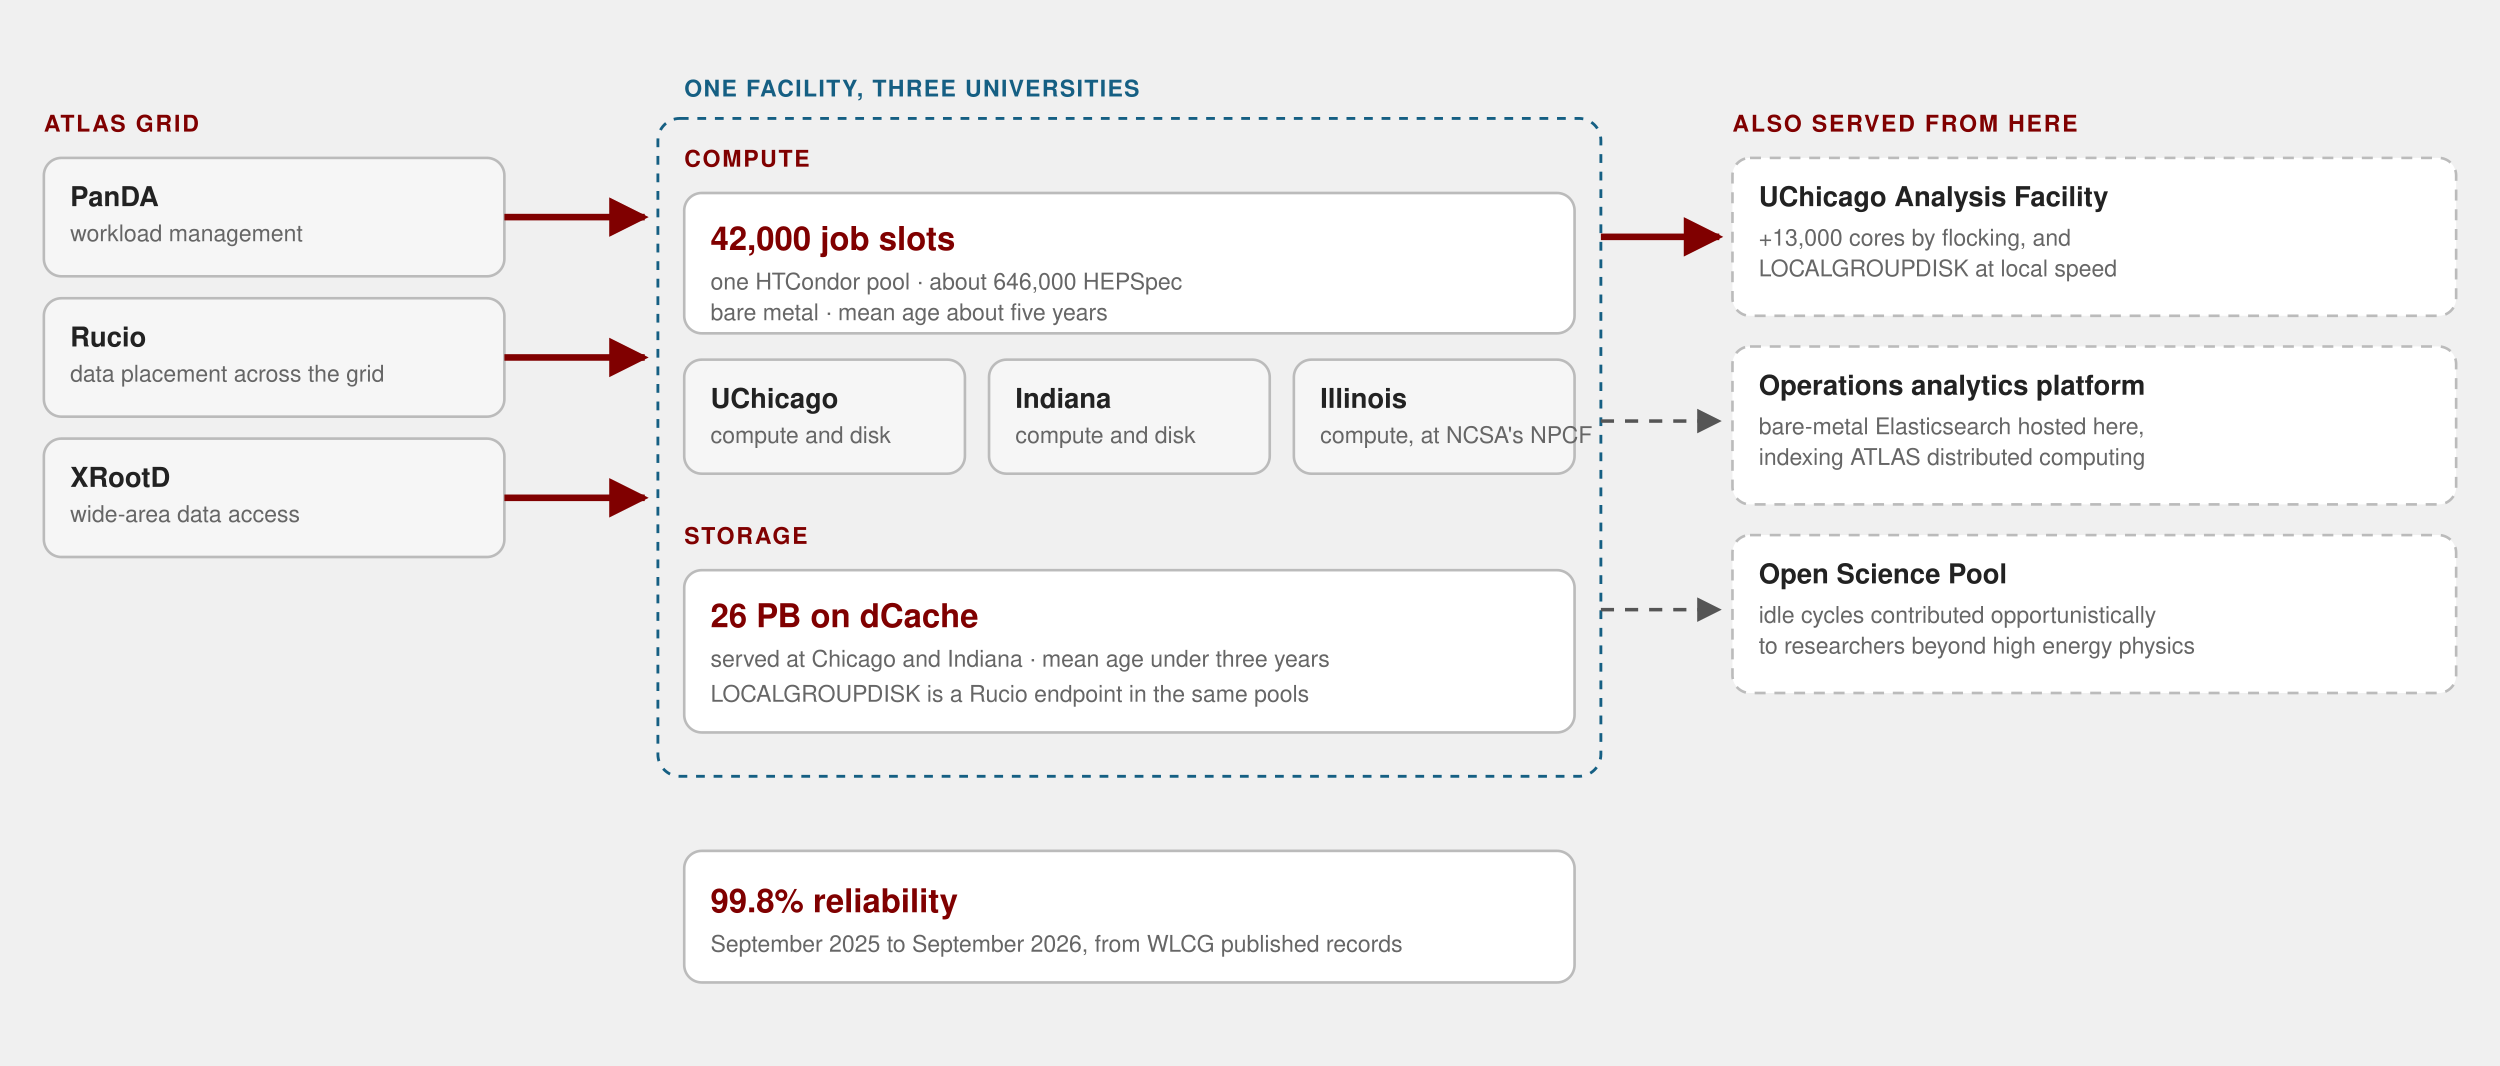
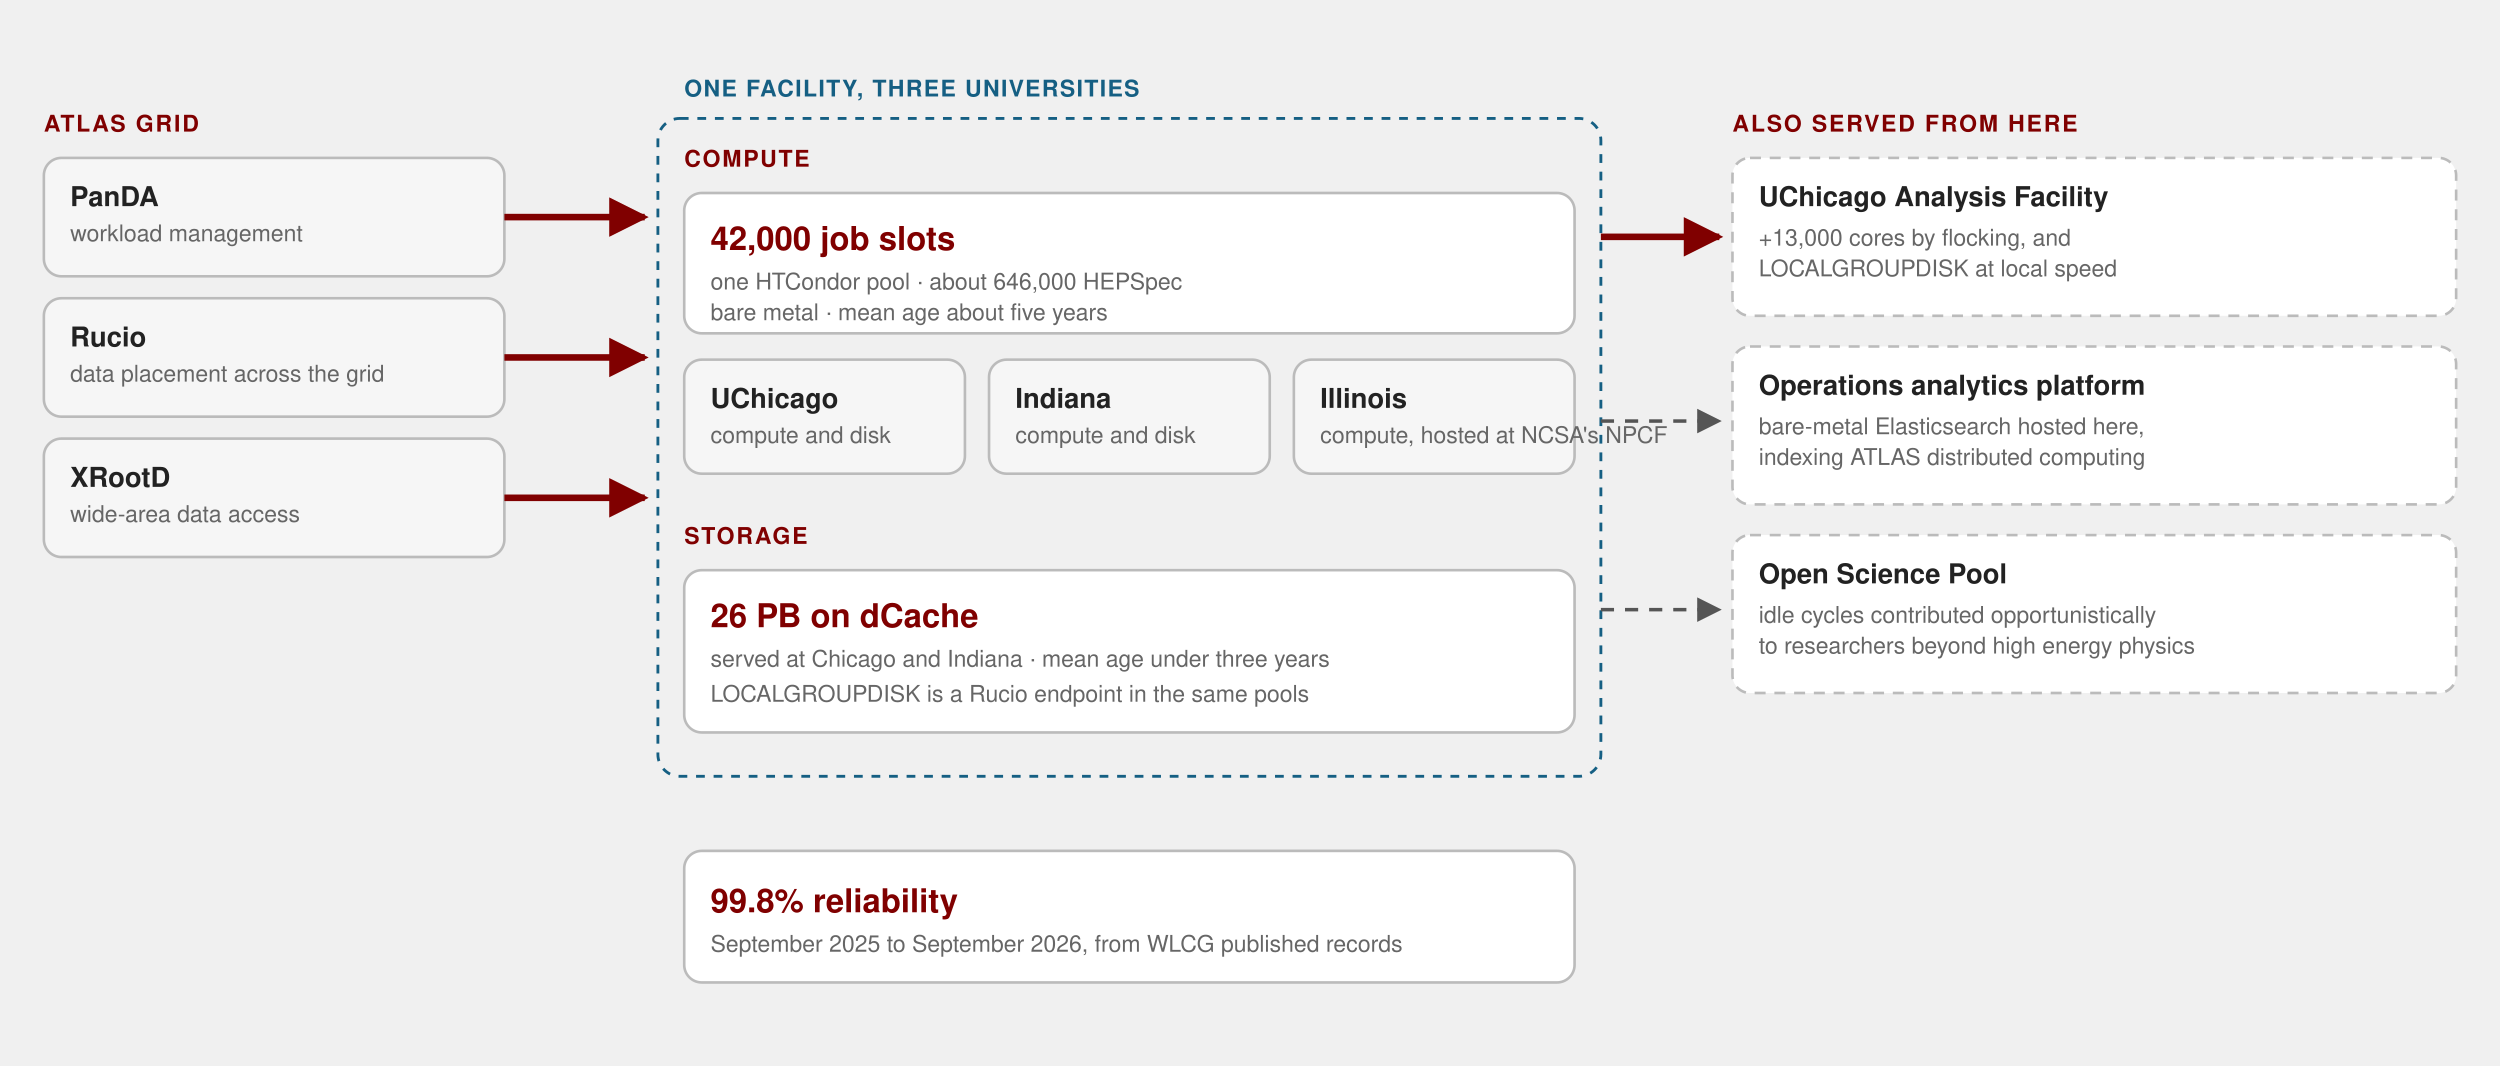
<svg xmlns="http://www.w3.org/2000/svg" viewBox="0 0 1140 486" font-family="Plus Jakarta Sans, Helvetica, Arial, sans-serif" role="img" aria-labelledby="t d">
  <defs>
    <marker id="a1" viewBox="0 0 10 10" refX="9" refY="5" markerWidth="7" markerHeight="7" orient="auto-start-reverse">
      <path d="M0 0L10 5L0 10z" fill="#555" />
    </marker>
    <marker id="a2" viewBox="0 0 10 10" refX="9" refY="5" markerWidth="6" markerHeight="6" orient="auto-start-reverse">
      <path d="M0 0L10 5L0 10z" fill="#800000" />
    </marker>
  </defs>
  <style>
    .box{fill:#fff;stroke:#bbb;stroke-width:1.2;rx:8}
    .src{fill:#f6f6f6;stroke:#bbb;stroke-width:1.2;rx:8}
    .ext{fill:#fff;stroke:#bbb;stroke-width:1.2;stroke-dasharray:5 4;rx:8}
    .lab{font-size:12.5px;fill:#222;font-weight:600}
    .sub{font-size:10.5px;fill:#666}
    .big{font-size:15px;fill:#800000;font-weight:700}
    .ctl{stroke:#555;stroke-width:1.4;fill:none;marker-end:url(#a1)}
    .data{stroke:#800000;stroke-width:3;fill:none;marker-end:url(#a2)}
    .dash{stroke:#555;stroke-width:1.6;fill:none;stroke-dasharray:6 5;marker-end:url(#a1)}
    .zone{font-size:10.5px;fill:#800000;font-weight:700;letter-spacing:.08em}
    .site{fill:none;stroke:#155F83;stroke-width:1.3;stroke-dasharray:4 4;rx:10}
    .sitelab{font-size:10.5px;fill:#155F83;font-weight:700;letter-spacing:.06em}
  </style>
  <text class="zone" x="20" y="60">ATLAS GRID</text>
  <rect class="src" x="20" y="72" width="210" height="54" />
  <text class="lab" x="32" y="94">PanDA</text>
  <text class="sub" x="32" y="110">workload management</text>
  <rect class="src" x="20" y="136" width="210" height="54" />
  <text class="lab" x="32" y="158">Rucio</text>
  <text class="sub" x="32" y="174">data placement across the grid</text>
  <rect class="src" x="20" y="200" width="210" height="54" />
  <text class="lab" x="32" y="222">XRootD</text>
  <text class="sub" x="32" y="238">wide-area data access</text>
  <rect class="site" x="300" y="54" width="430" height="300" />
  <text class="sitelab" x="312" y="44">ONE FACILITY, THREE UNIVERSITIES</text>
  <text class="zone" x="312" y="76">COMPUTE</text>
  <rect class="box" x="312" y="88" width="406" height="64" />
  <text class="big" x="324" y="114">42,000 job slots</text>
  <text class="sub" x="324" y="132">one HTCondor pool · about 646,000 HEPSpec</text>
  <text class="sub" x="324" y="146">bare metal · mean age about five years</text>
  <rect class="src" x="312" y="164" width="128" height="52" />
  <text class="lab" x="324" y="186">UChicago</text>
  <text class="sub" x="324" y="202">compute and disk</text>
  <rect class="src" x="451" y="164" width="128" height="52" />
  <text class="lab" x="463" y="186">Indiana</text>
  <text class="sub" x="463" y="202">compute and disk</text>
  <rect class="src" x="590" y="164" width="128" height="52" />
  <text class="lab" x="602" y="186">Illinois</text>
-   <text class="sub" x="602" y="202">compute, at NCSA's NPCF</text>
+   <text class="sub" x="602" y="202">compute, hosted at NCSA's NPCF</text>
  <text class="zone" x="312" y="248">STORAGE</text>
  <rect class="box" x="312" y="260" width="406" height="74" />
  <text class="big" x="324" y="286">26 PB on dCache</text>
  <text class="sub" x="324" y="304">served at Chicago and Indiana · mean age under three years</text>
  <text class="sub" x="324" y="320">LOCALGROUPDISK is a Rucio endpoint in the same pools</text>
  <text class="zone" x="790" y="60">ALSO SERVED FROM HERE</text>
  <rect class="ext" x="790" y="72" width="330" height="72" />
  <text class="lab" x="802" y="94">UChicago Analysis Facility</text>
  <text class="sub" x="802" y="112">+13,000 cores by flocking, and</text>
  <text class="sub" x="802" y="126">LOCALGROUPDISK at local speed</text>
  <rect class="ext" x="790" y="158" width="330" height="72" />
  <text class="lab" x="802" y="180">Operations analytics platform</text>
  <text class="sub" x="802" y="198">bare-metal Elasticsearch hosted here,</text>
  <text class="sub" x="802" y="212">indexing ATLAS distributed computing</text>
  <rect class="ext" x="790" y="244" width="330" height="72" />
  <text class="lab" x="802" y="266">Open Science Pool</text>
  <text class="sub" x="802" y="284">idle cycles contributed opportunistically</text>
  <text class="sub" x="802" y="298">to researchers beyond high energy physics</text>
  <rect class="box" x="312" y="388" width="406" height="60" />
  <text class="big" x="324" y="416">99.8% reliability</text>
  <text class="sub" x="324" y="434">September 2025 to September 2026, from WLCG published records</text>
  <path class="data" d="M230 99 H294" />
  <path class="data" d="M230 163 H294" />
  <path class="data" d="M230 227 H294" />
  <path class="data" d="M730 108 H784" />
  <path class="dash" d="M730 192 H784" />
  <path class="dash" d="M730 278 H784" />
</svg>
